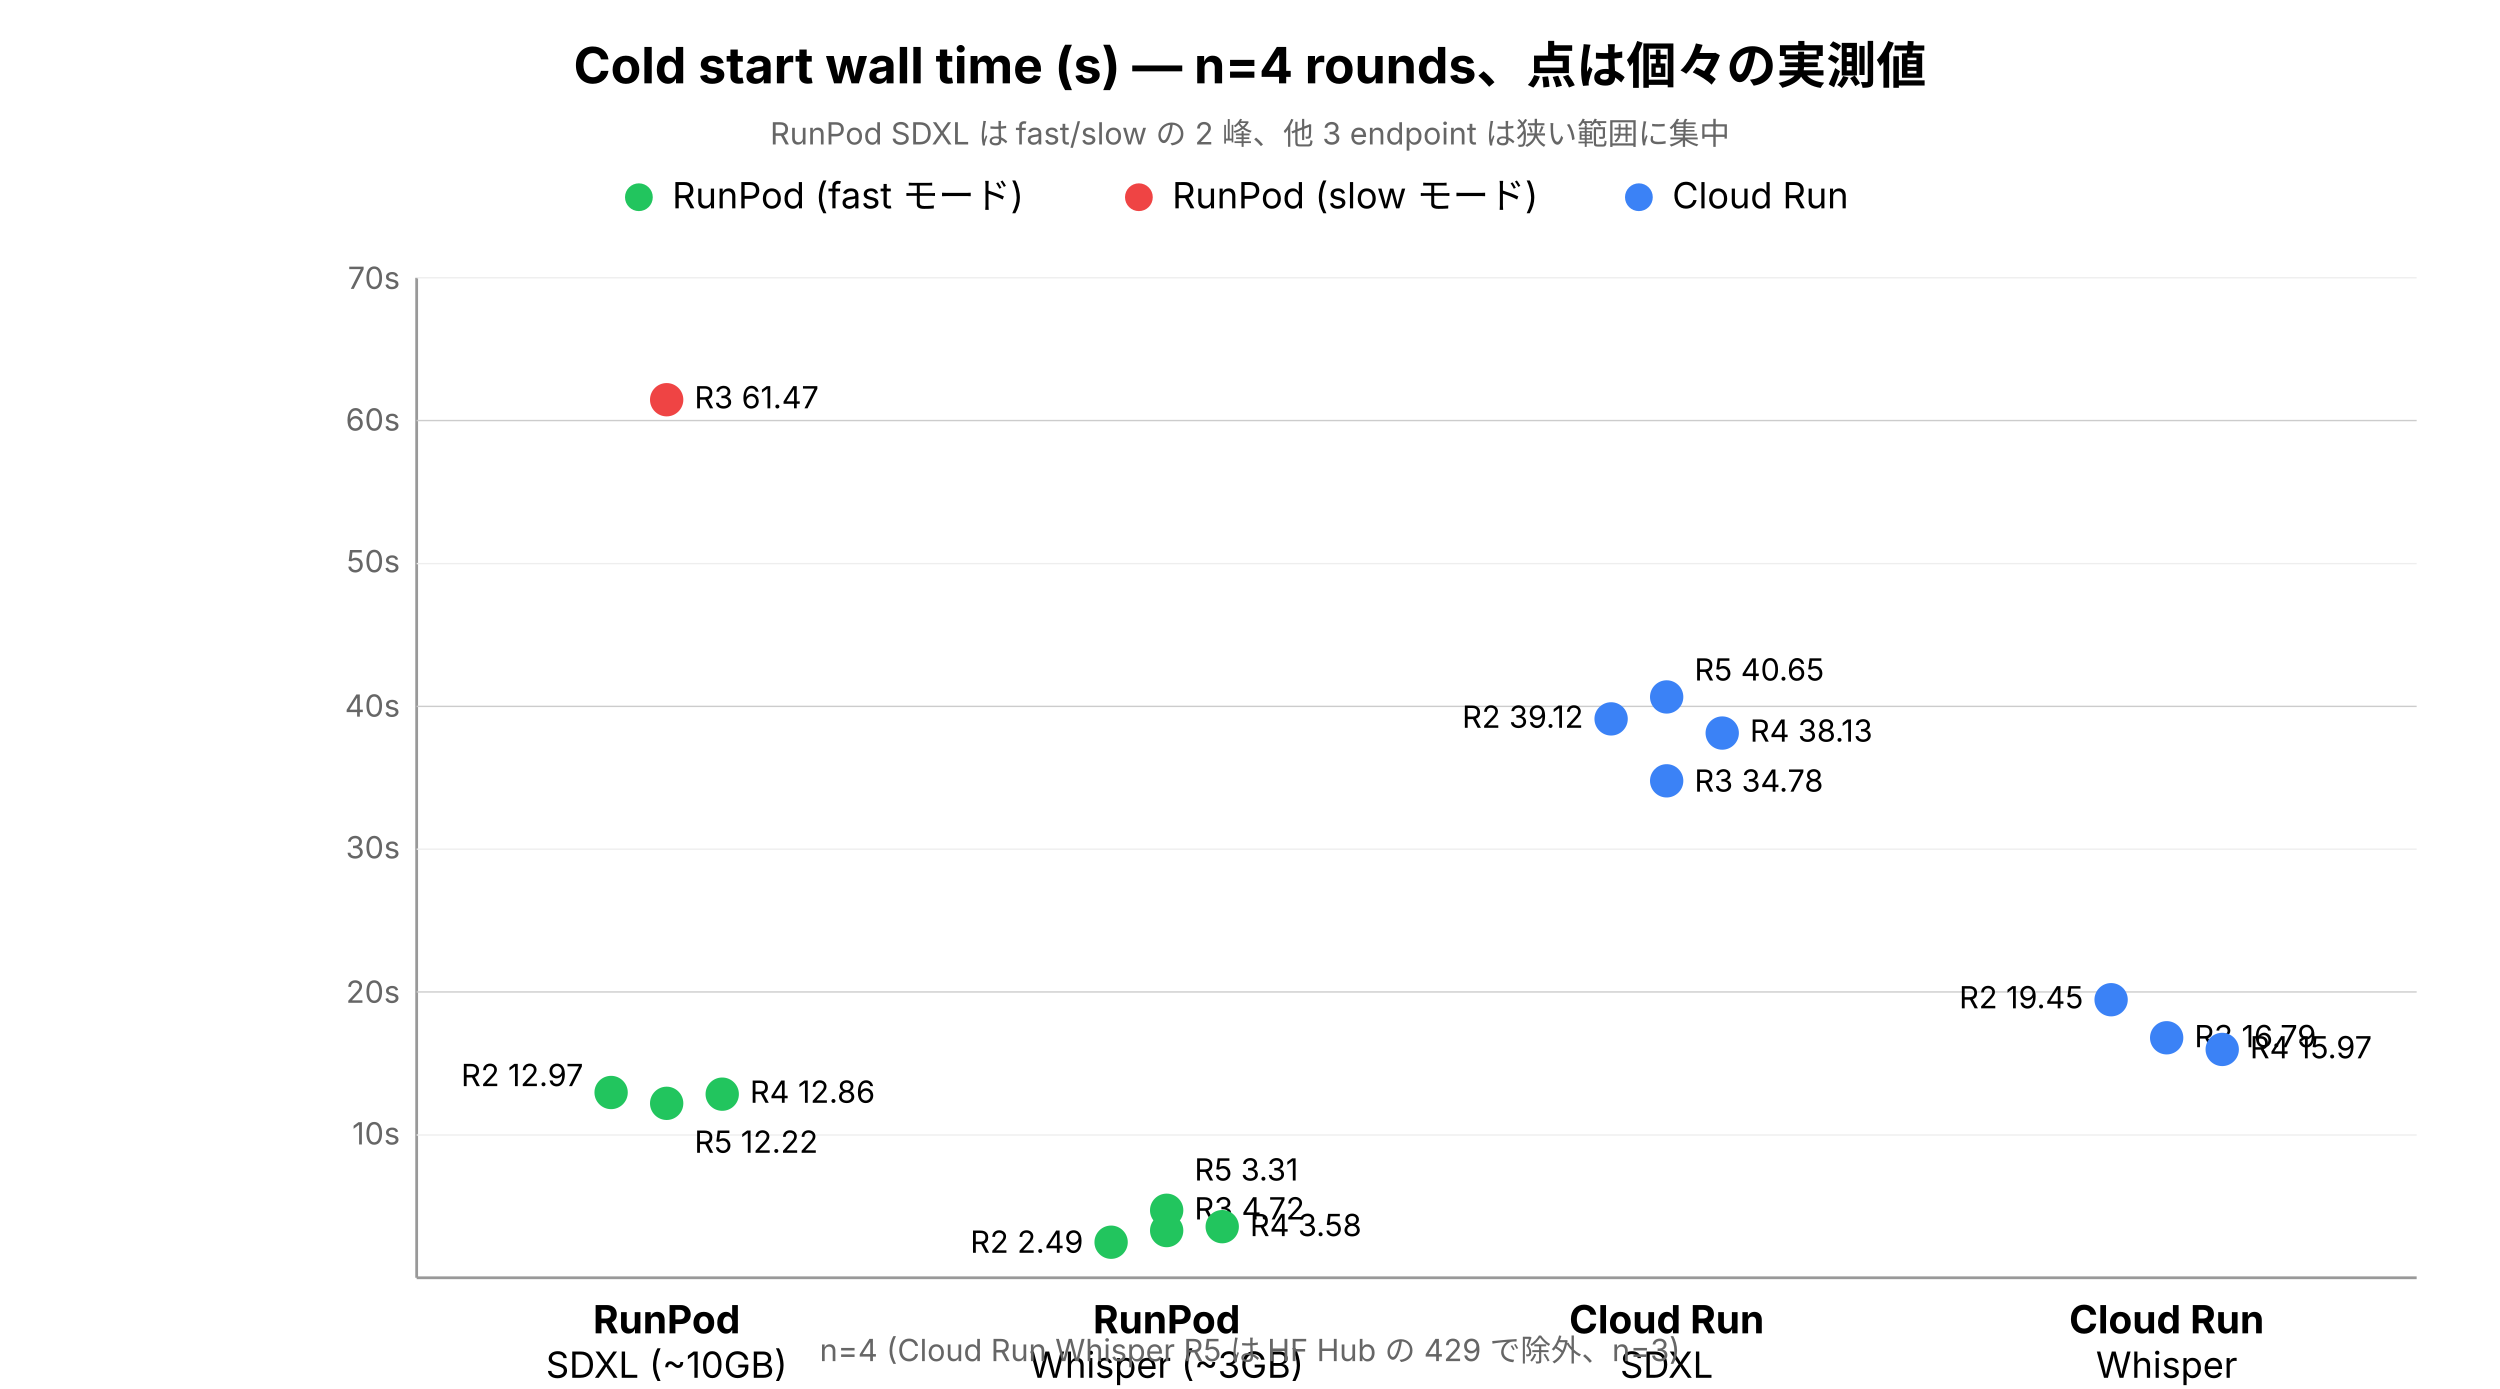
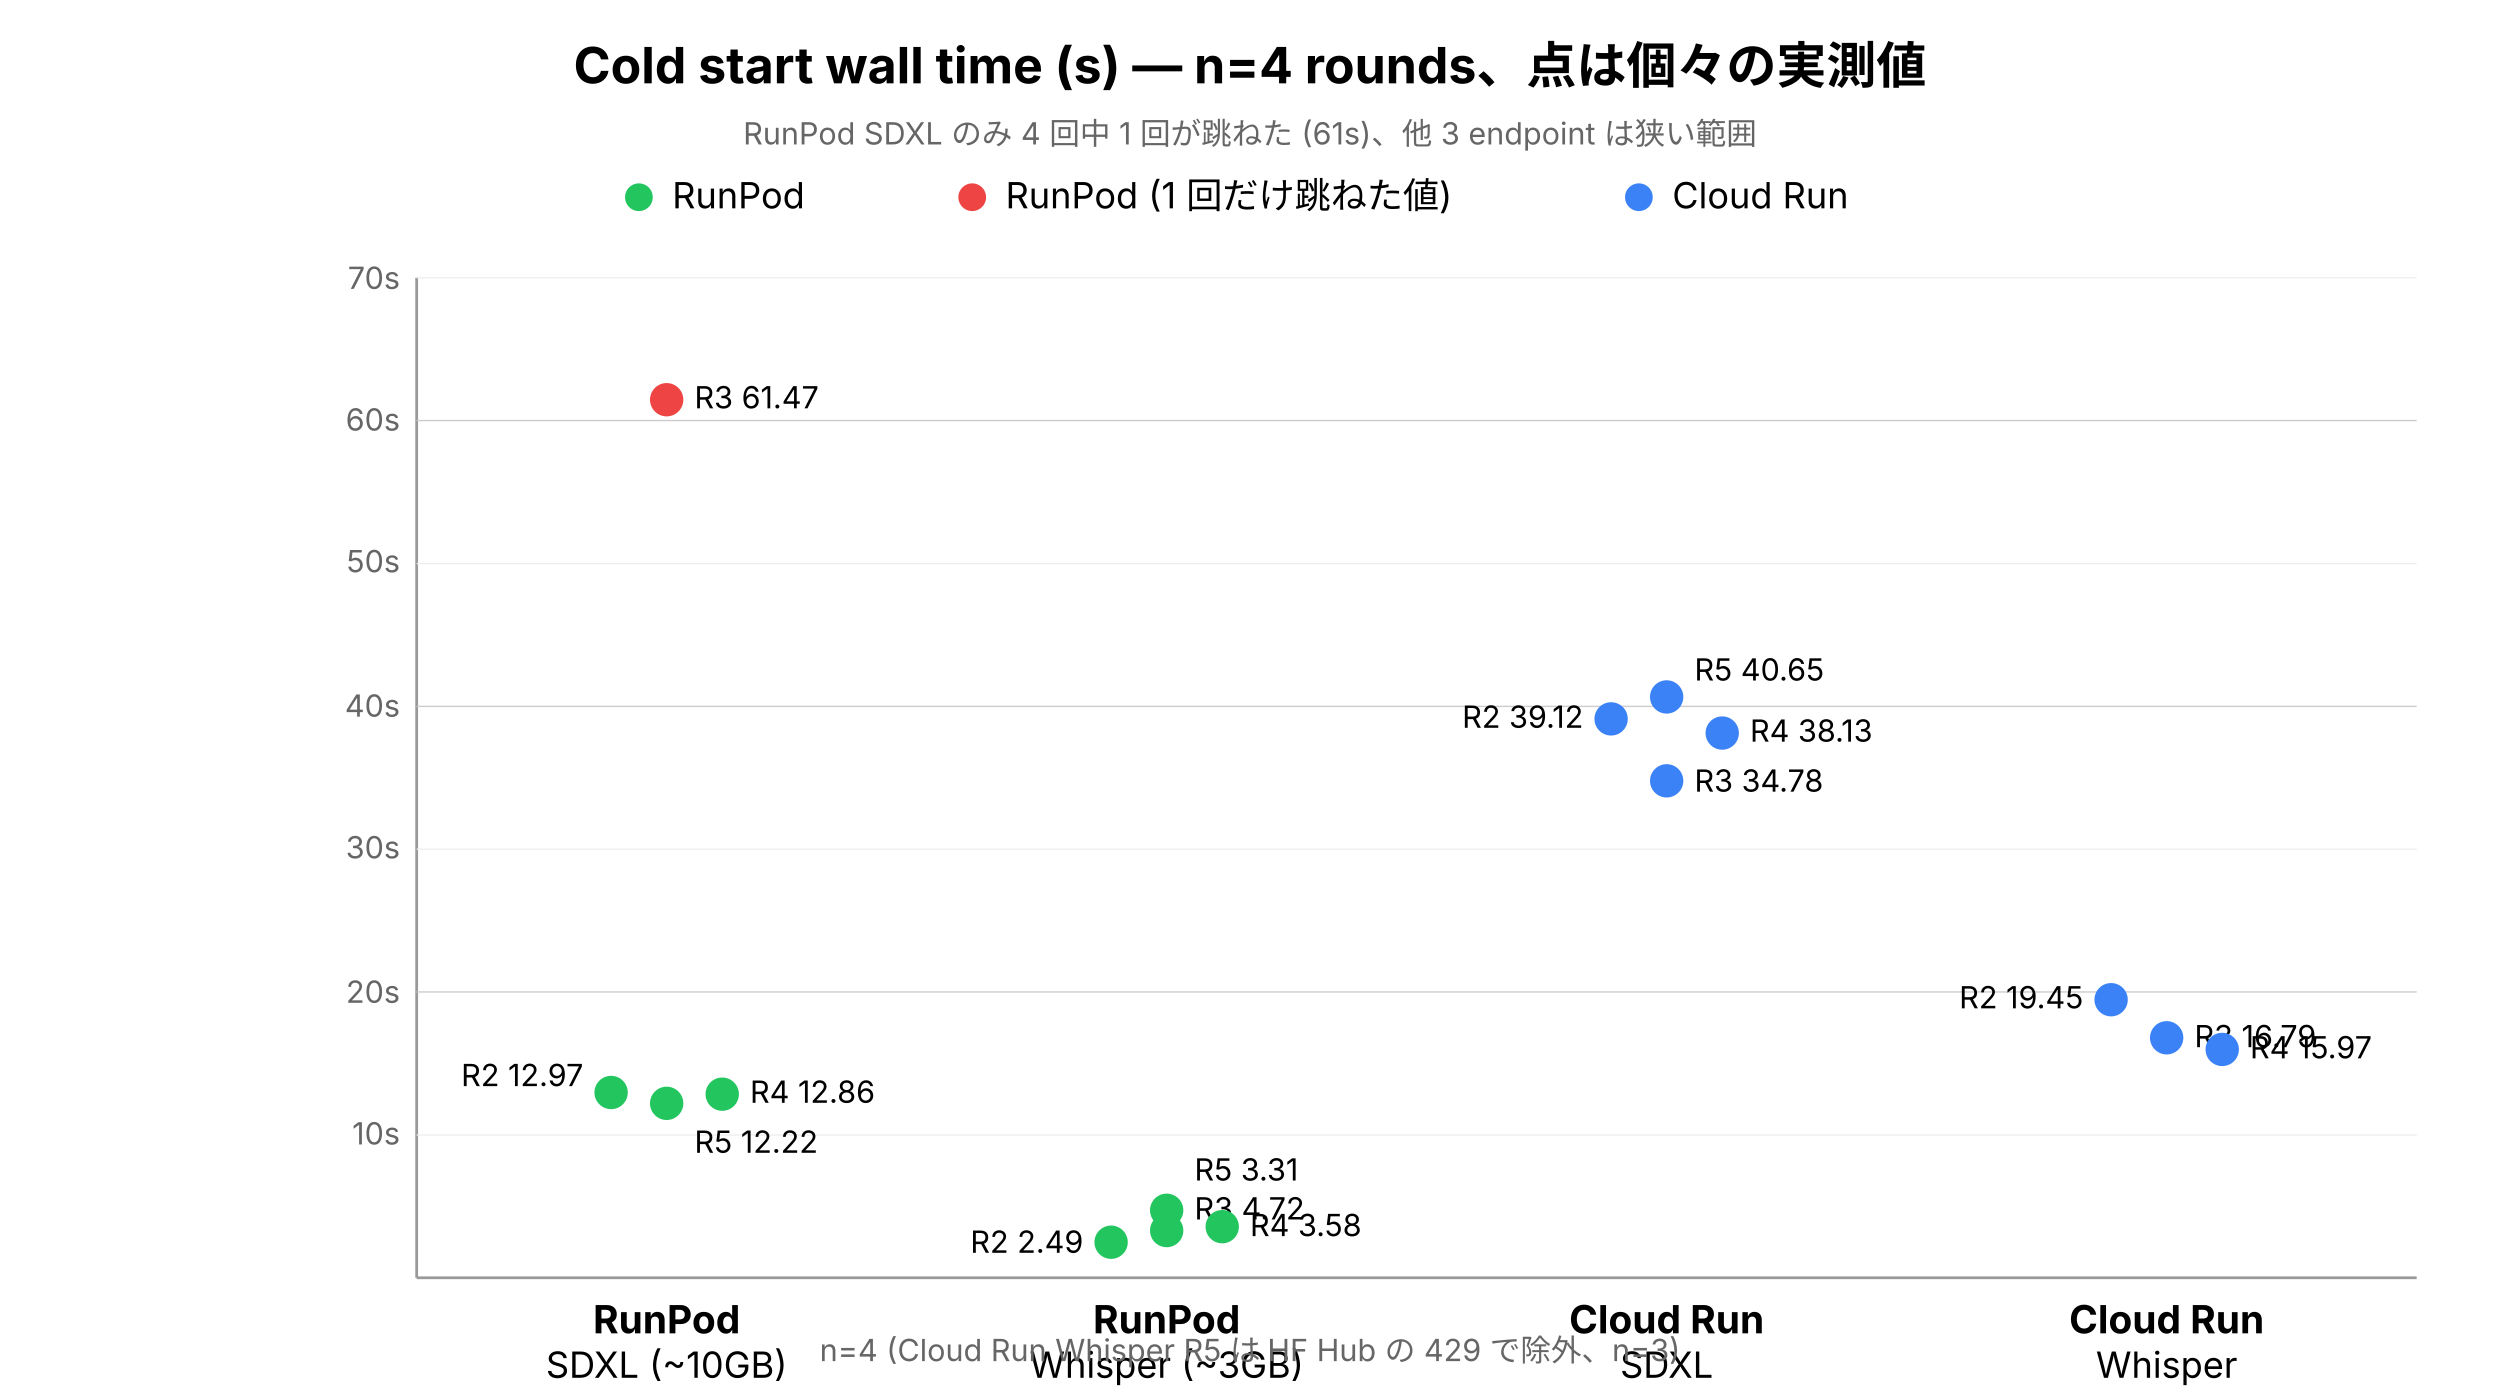
<svg xmlns="http://www.w3.org/2000/svg" viewBox="0 0 900 500" font-family="system-ui, -apple-system, sans-serif">
  <style>
    .title { font-size: 18px; font-weight: 700; }
    .subtitle { font-size: 14px; font-weight: 700; }
    .cat { font-size: 13px; }
    .value { font-size: 11px; }
    .axis { font-size: 11px; fill: #666; }
    .grid { stroke: #eee; stroke-width: 0.5; }
    .grid-major { stroke: #ccc; stroke-width: 0.5; }
    .rp { fill: #22c55e; }
-     .rp-slow { fill: #ef4444; }
+     .rp-outlier { fill: #ef4444; }
    .cr { fill: #3b82f6; }
  </style>
  <text x="450" y="30" text-anchor="middle" class="title">Cold start wall time (s) — n=4 rounds、点は個々の実測値</text>
-   <text x="450" y="52" text-anchor="middle" class="axis" font-size="12">RunPod SDXL は fast/slow の 2 峰、他 3 endpoint は狭い範囲に集中</text>
+   <text x="450" y="52" text-anchor="middle" class="axis" font-size="12">RunPod SDXL のみ 4 回中 1 回が跳ねた (61s)、他 3 endpoint は狭い範囲</text>
  <g transform="translate(230,65)">
    <circle cx="0" cy="6" r="5" class="rp" />
-     <text x="12" y="10" class="cat">RunPod (fast モード)</text>
-     <circle cx="180" cy="6" r="5" class="rp-slow" />
-     <text x="192" y="10" class="cat">RunPod (slow モード)</text>
+     <text x="12" y="10" class="cat">RunPod</text>
+     <circle cx="120" cy="6" r="5" class="rp-outlier" />
+     <text x="132" y="10" class="cat">RunPod (1 回だけ跳ねた値)</text>
    <circle cx="360" cy="6" r="5" class="cr" />
    <text x="372" y="10" class="cat">Cloud Run</text>
  </g>
  <g transform="translate(150,100)">
    <line x1="0" y1="0" x2="0" y2="360" stroke="#999" stroke-width="1" />
    <line x1="0" y1="360" x2="720" y2="360" stroke="#999" stroke-width="1" />
    <line x1="0" y1="308.6" x2="720" y2="308.6" class="grid" />
    <text x="-6" y="312" text-anchor="end" class="axis">10s</text>
    <line x1="0" y1="257.1" x2="720" y2="257.1" class="grid-major" />
    <text x="-6" y="261" text-anchor="end" class="axis">20s</text>
    <line x1="0" y1="205.7" x2="720" y2="205.7" class="grid" />
    <text x="-6" y="209" text-anchor="end" class="axis">30s</text>
    <line x1="0" y1="154.3" x2="720" y2="154.3" class="grid-major" />
    <text x="-6" y="158" text-anchor="end" class="axis">40s</text>
    <line x1="0" y1="102.9" x2="720" y2="102.9" class="grid" />
    <text x="-6" y="106" text-anchor="end" class="axis">50s</text>
    <line x1="0" y1="51.4" x2="720" y2="51.4" class="grid-major" />
    <text x="-6" y="55" text-anchor="end" class="axis">60s</text>
    <line x1="0" y1="0" x2="720" y2="0" class="grid" />
    <text x="-6" y="4" text-anchor="end" class="axis">70s</text>
    <text x="90" y="380" text-anchor="middle" class="subtitle">RunPod</text>
    <text x="90" y="396" text-anchor="middle" class="cat">SDXL (~10GB)</text>
    <text x="270" y="380" text-anchor="middle" class="subtitle">RunPod</text>
    <text x="270" y="396" text-anchor="middle" class="cat">Whisper (~3GB)</text>
    <text x="450" y="380" text-anchor="middle" class="subtitle">Cloud Run</text>
    <text x="450" y="396" text-anchor="middle" class="cat">SDXL</text>
    <text x="630" y="380" text-anchor="middle" class="subtitle">Cloud Run</text>
    <text x="630" y="396" text-anchor="middle" class="cat">Whisper</text>
    <circle cx="70" cy="293.3" r="6" class="rp" />
    <text x="60" y="291" text-anchor="end" class="value">R2 12.97</text>
-     <circle cx="90" cy="43.9" r="6" class="rp-slow" />
+     <circle cx="90" cy="43.9" r="6" class="rp-outlier" />
    <text x="100" y="47" class="value">R3 61.47</text>
    <circle cx="110" cy="293.9" r="6" class="rp" />
    <text x="120" y="297" class="value">R4 12.86</text>
    <circle cx="90" cy="297.2" r="6" class="rp" />
    <text x="100" y="315" class="value">R5 12.22</text>
    <circle cx="250" cy="347.2" r="6" class="rp" />
    <text x="240" y="351" text-anchor="end" class="value">R2 2.49</text>
    <circle cx="270" cy="335.7" r="6" class="rp" />
    <text x="280" y="339" class="value">R3 4.72</text>
    <circle cx="290" cy="341.6" r="6" class="rp" />
    <text x="300" y="345" class="value">R4 3.58</text>
    <circle cx="270" cy="343.0" r="6" class="rp" />
    <text x="280" y="325" class="value">R5 3.31</text>
    <circle cx="430" cy="158.8" r="6" class="cr" />
    <text x="420" y="162" text-anchor="end" class="value">R2 39.12</text>
    <circle cx="450" cy="181.1" r="6" class="cr" />
    <text x="460" y="185" class="value">R3 34.78</text>
    <circle cx="470" cy="163.9" r="6" class="cr" />
    <text x="480" y="167" class="value">R4 38.13</text>
    <circle cx="450" cy="150.9" r="6" class="cr" />
    <text x="460" y="145" class="value">R5 40.65</text>
    <circle cx="610" cy="259.9" r="6" class="cr" />
    <text x="600" y="263" text-anchor="end" class="value">R2 19.45</text>
    <circle cx="630" cy="273.6" r="6" class="cr" />
    <text x="640" y="277" class="value">R3 16.79</text>
    <circle cx="650" cy="277.8" r="6" class="cr" />
    <text x="660" y="281" class="value">R4 15.97</text>
  </g>
  <text x="450" y="490" text-anchor="middle" class="axis">n=4 (Cloud Run Whisper R5 は HF Hub の 429 で除外、n=3)</text>
</svg>
